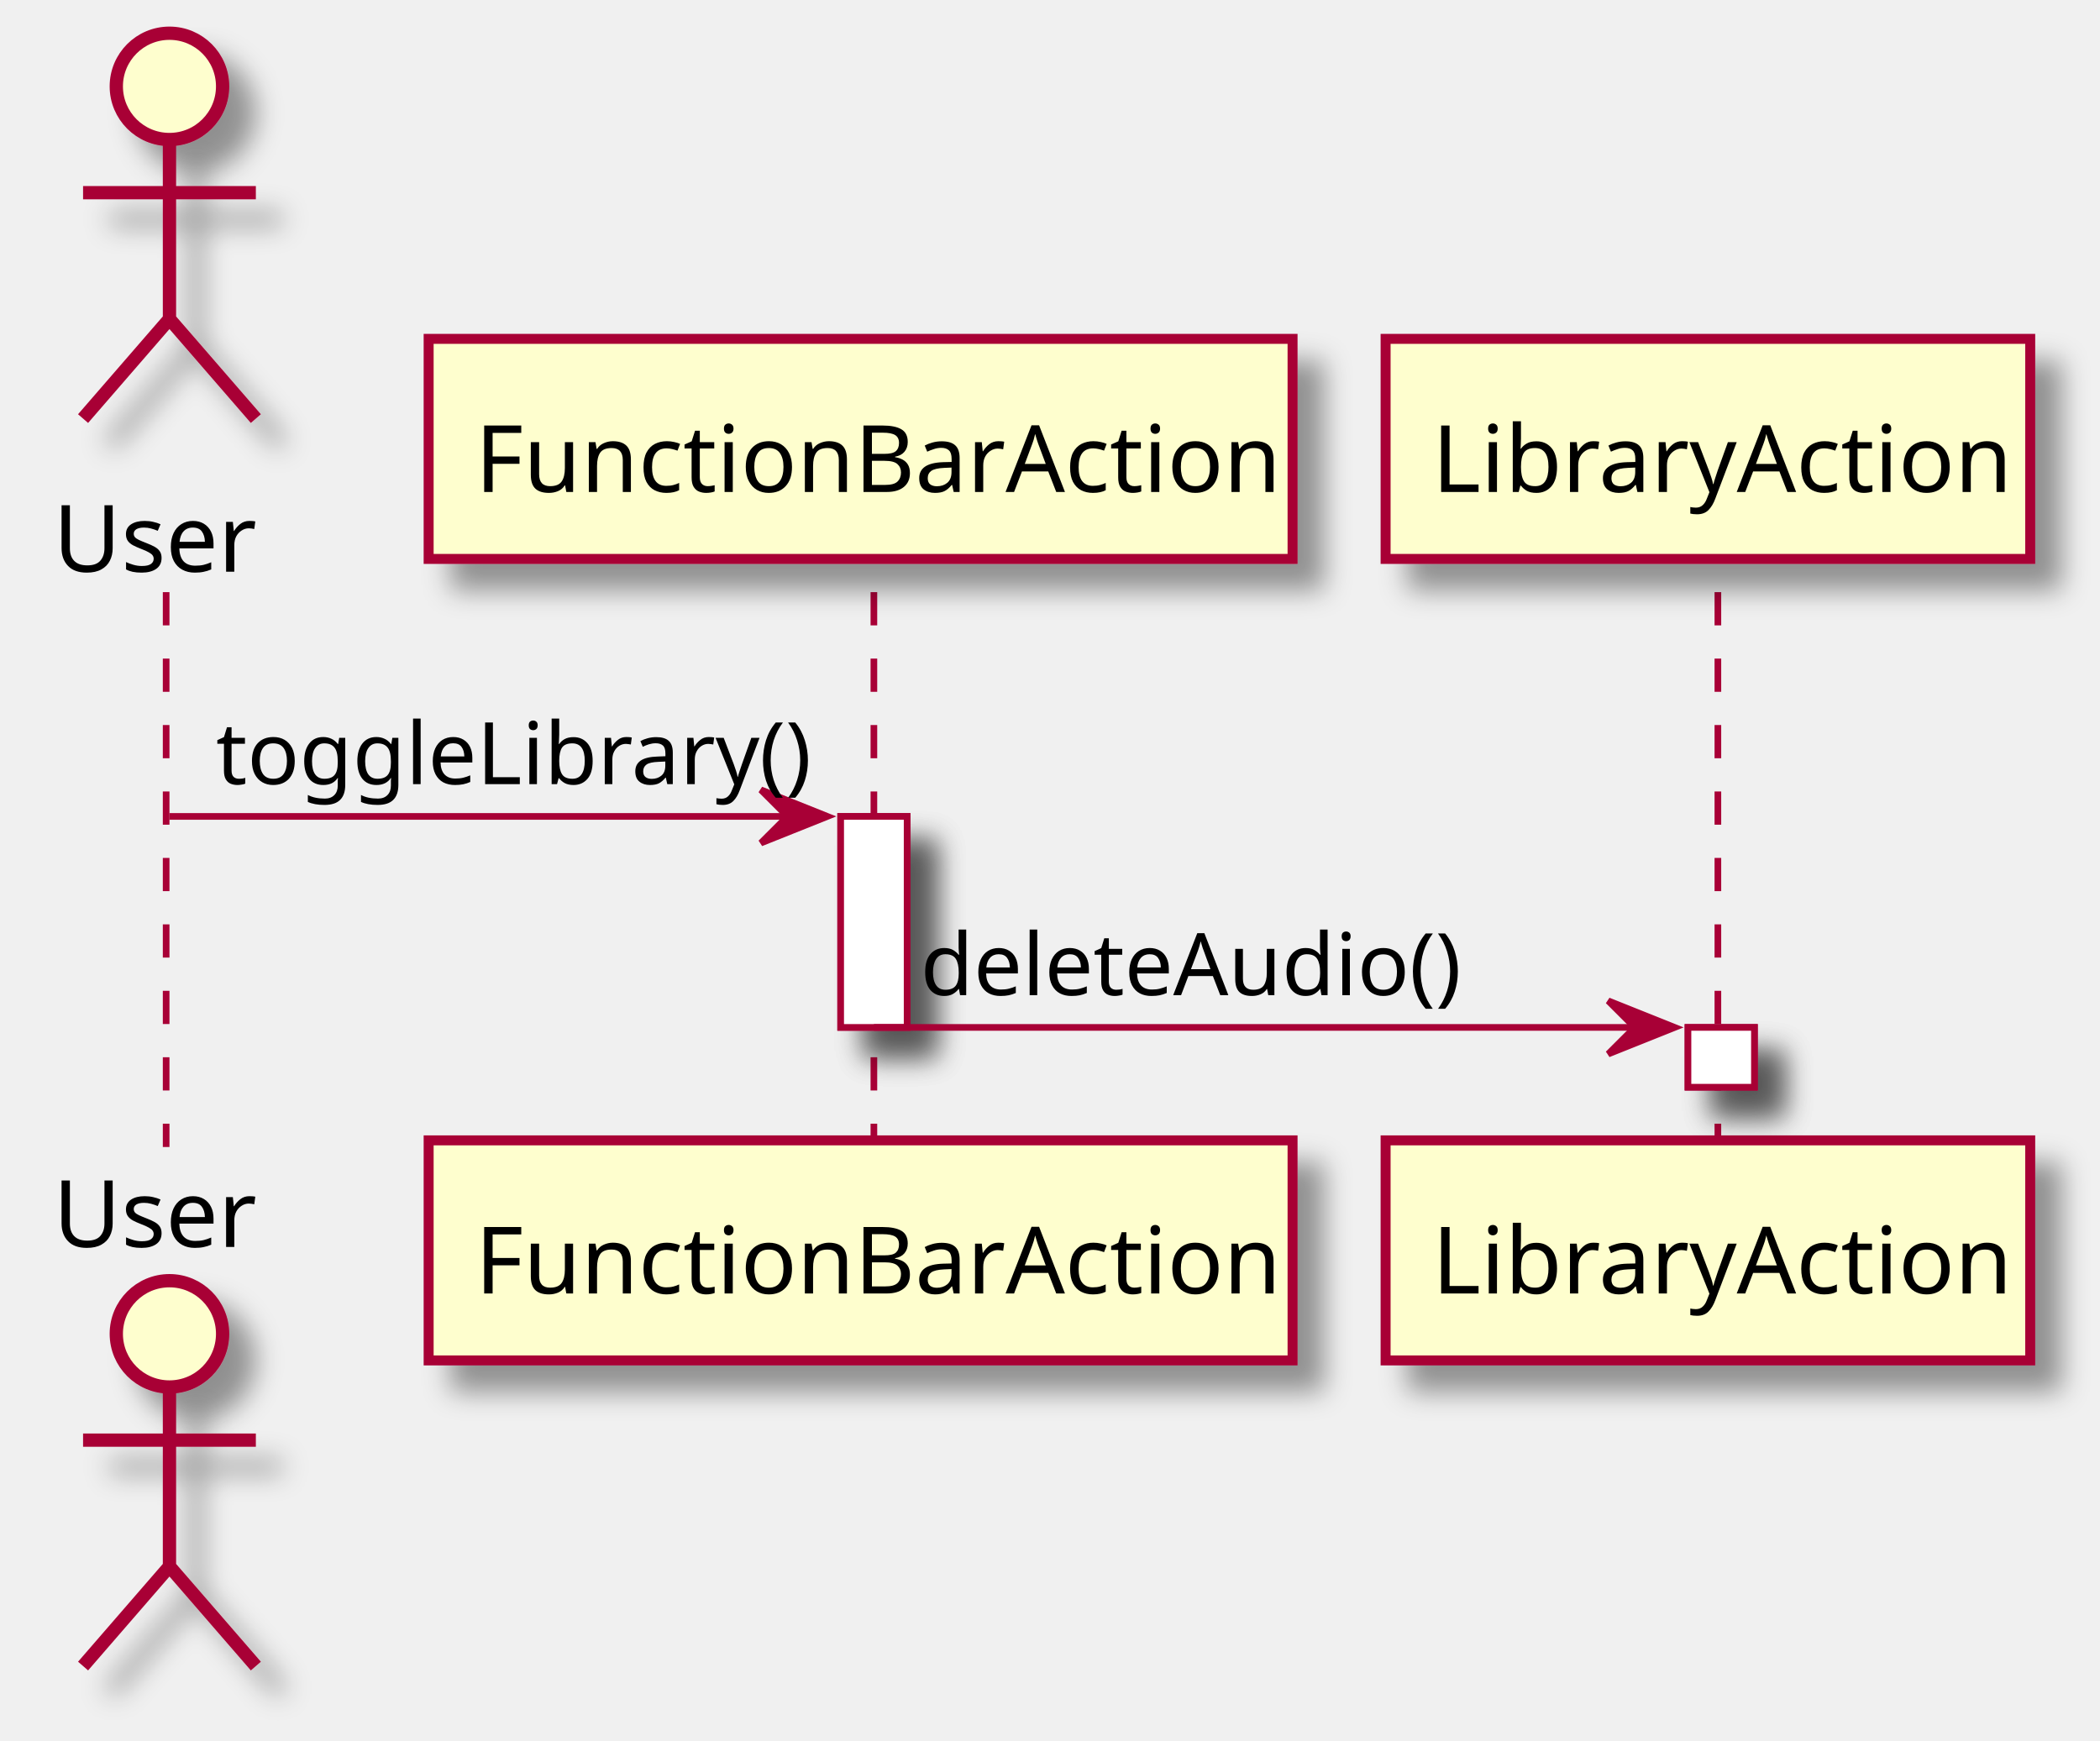
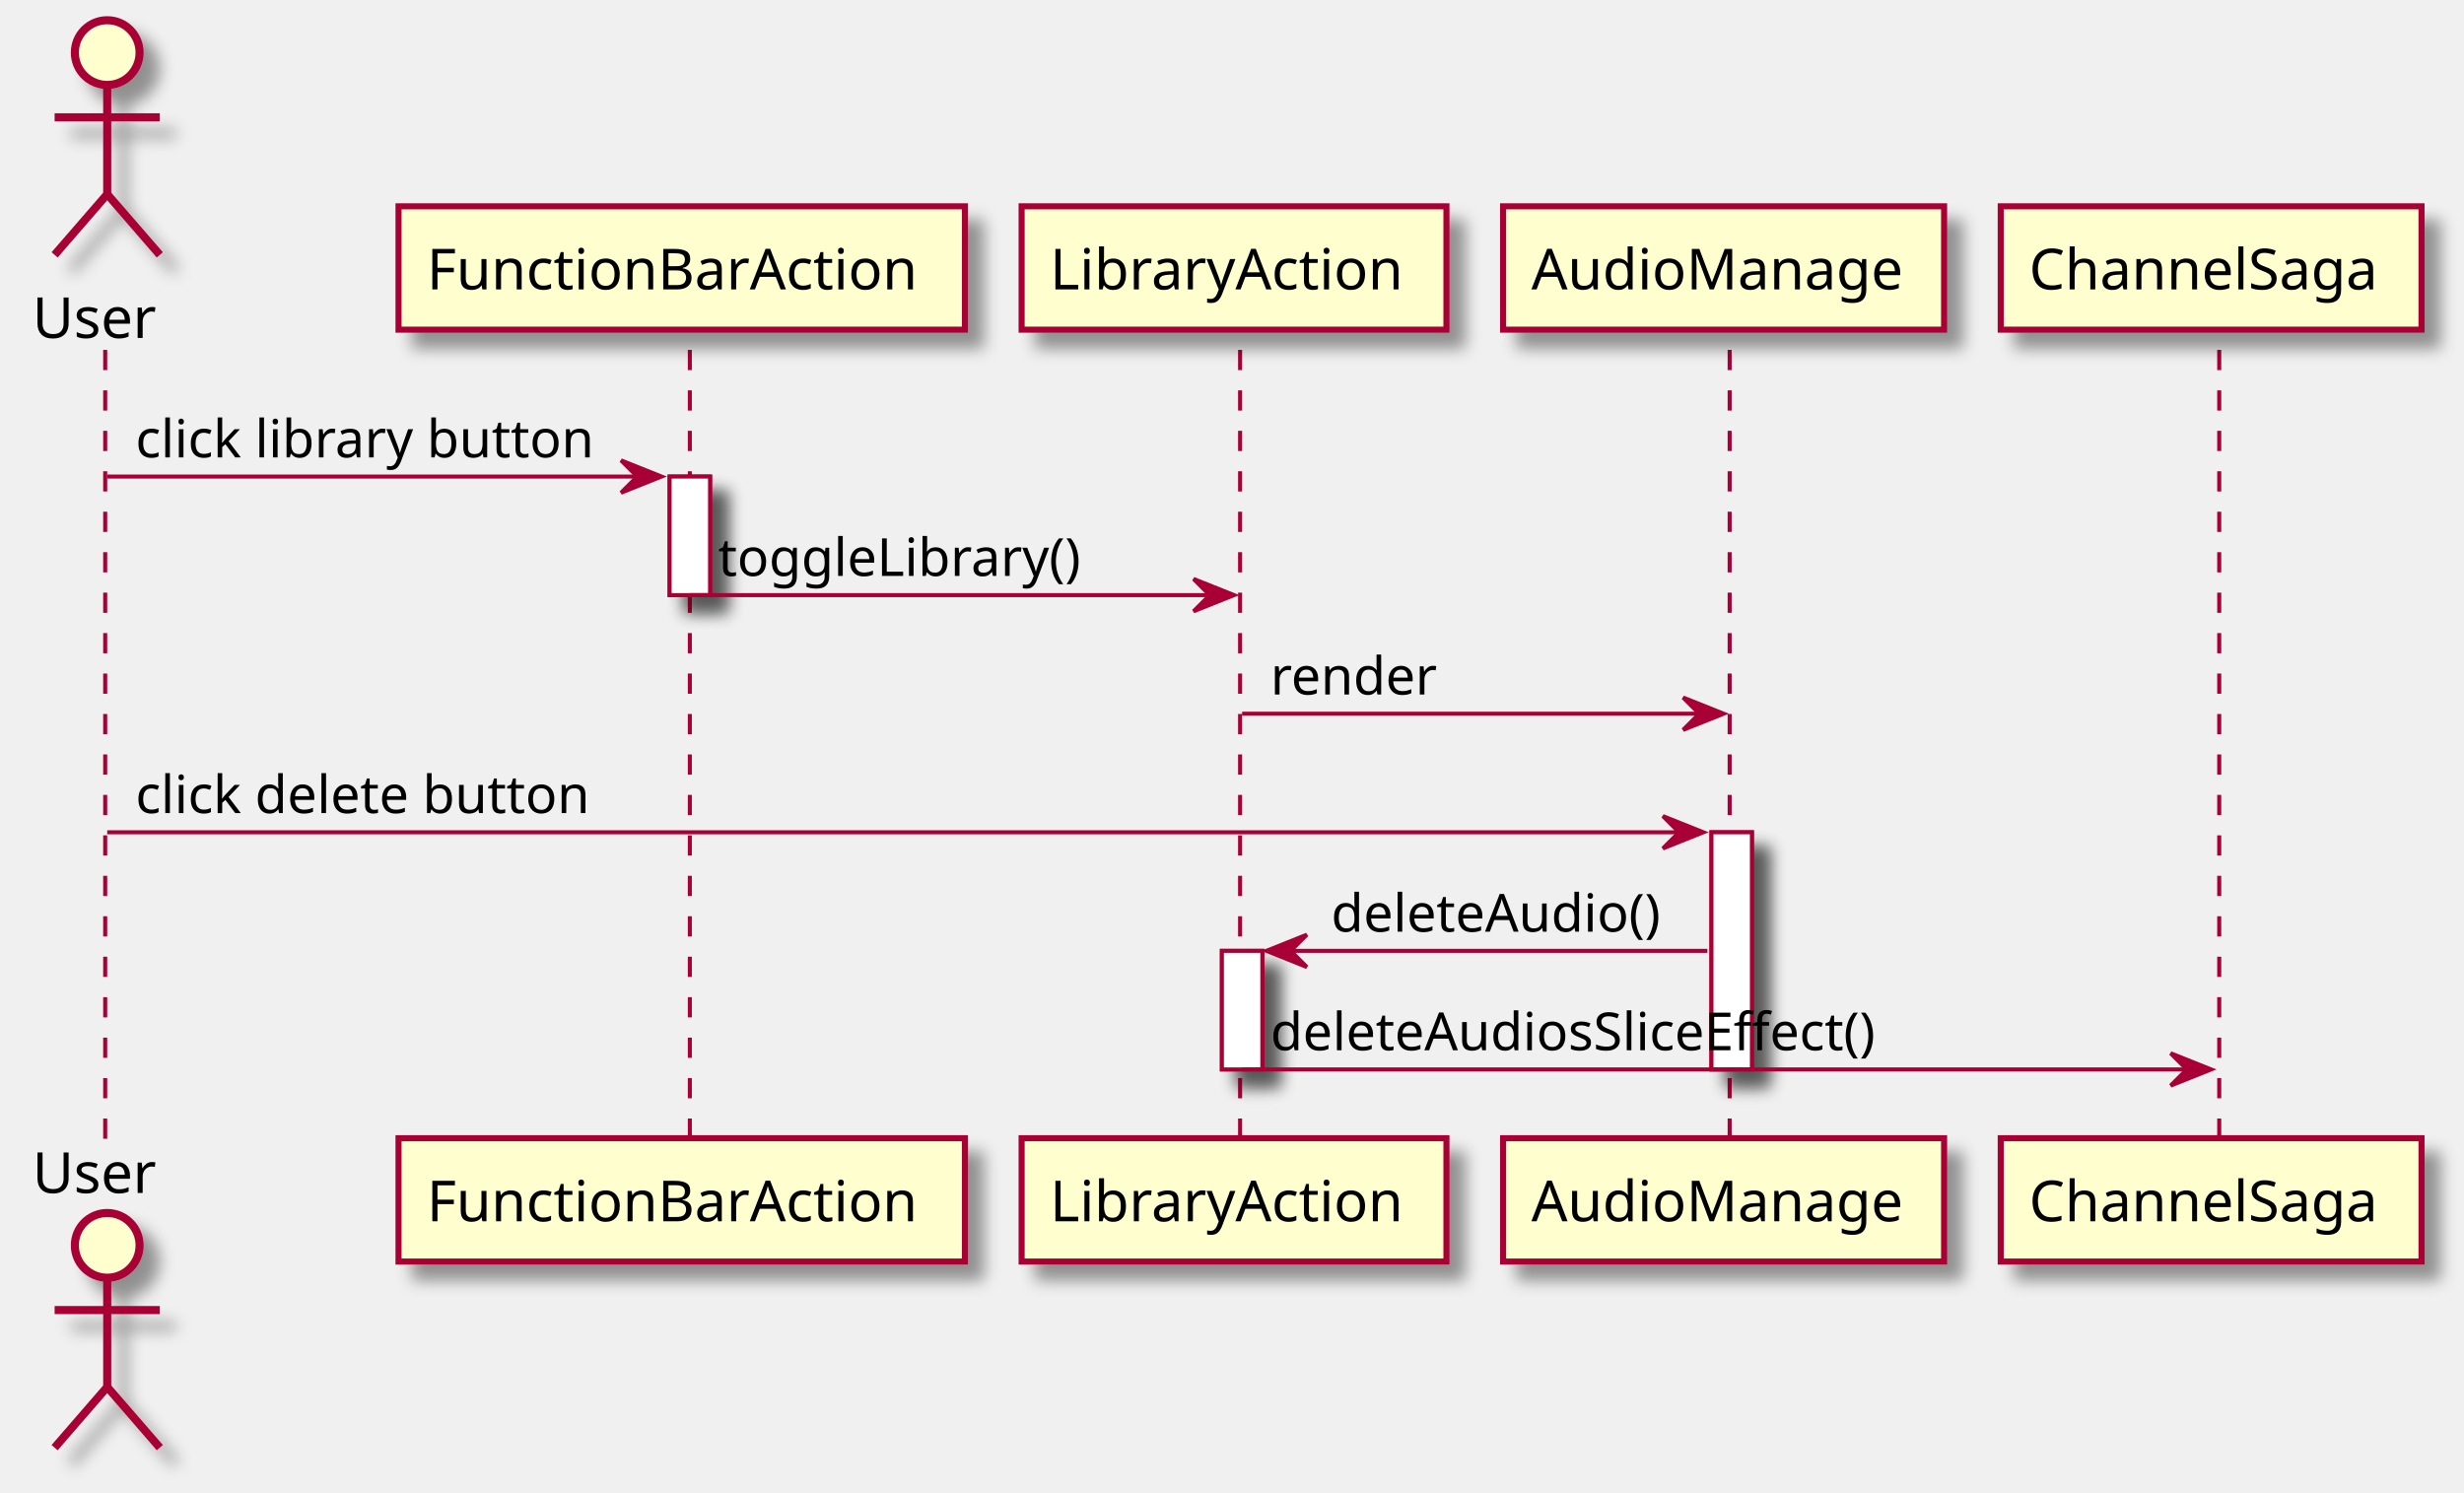
- <svg xmlns="http://www.w3.org/2000/svg" contentScriptType="application/ecmascript" contentStyleType="text/css" height="262px" preserveAspectRatio="none" style="width:316px;height:262px;" version="1.1" viewBox="0 0 316 262" width="316px" zoomAndPan="magnify">
+ <svg xmlns="http://www.w3.org/2000/svg" contentScriptType="application/ecmascript" contentStyleType="text/css" height="369px" preserveAspectRatio="none" style="width:609px;height:369px;" version="1.1" viewBox="0 0 609 369" width="609px" zoomAndPan="magnify">
  <defs>
-     <filter height="300%" id="fih6inxfzty10" width="300%" x="-1" y="-1">
+     <filter height="300%" id="f1htwer5qmul8" width="300%" x="-1" y="-1">
      <feGaussianBlur result="blurOut" stdDeviation="2.0" />
      <feColorMatrix in="blurOut" result="blurOut2" type="matrix" values="0 0 0 0 0 0 0 0 0 0 0 0 0 0 0 0 0 0 .4 0" />
      <feOffset dx="4.0" dy="4.0" in="blurOut2" result="blurOut3" />
      <feBlend in="SourceGraphic" in2="blurOut3" mode="normal" />
    </filter>
  </defs>
  <g>
-     <rect fill="#FFFFFF" filter="url(#fih6inxfzty10)" height="31.754" style="stroke: #A80036; stroke-width: 1.0;" width="10" x="126.5" y="122.874" />
-     <rect fill="#FFFFFF" filter="url(#fih6inxfzty10)" height="9" style="stroke: #A80036; stroke-width: 1.0;" width="10" x="254" y="154.629" />
-     <line style="stroke: #A80036; stroke-width: 1.0; stroke-dasharray: 5.0,5.0;" x1="25" x2="25" y1="89.12" y2="172.629" />
-     <line style="stroke: #A80036; stroke-width: 1.0; stroke-dasharray: 5.0,5.0;" x1="131.5" x2="131.5" y1="89.12" y2="172.629" />
-     <line style="stroke: #A80036; stroke-width: 1.0; stroke-dasharray: 5.0,5.0;" x1="258.5" x2="258.5" y1="89.12" y2="172.629" />
-     <text fill="#000000" font-family="sans-serif" font-size="14" lengthAdjust="spacingAndGlyphs" textLength="29" x="8" y="86.044">User</text>
-     <ellipse cx="25.5" cy="13" fill="#FEFECE" filter="url(#fih6inxfzty10)" rx="8" ry="8" style="stroke: #A80036; stroke-width: 2.0;" />
-     <path d="M25.5,21 L25.5,48 M12.5,29 L38.5,29 M25.5,48 L12.5,63 M25.5,48 L38.5,63 " fill="none" filter="url(#fih6inxfzty10)" style="stroke: #A80036; stroke-width: 2.0;" />
-     <text fill="#000000" font-family="sans-serif" font-size="14" lengthAdjust="spacingAndGlyphs" textLength="29" x="8" y="187.673">User</text>
-     <ellipse cx="25.5" cy="200.749" fill="#FEFECE" filter="url(#fih6inxfzty10)" rx="8" ry="8" style="stroke: #A80036; stroke-width: 2.0;" />
-     <path d="M25.5,208.749 L25.5,235.749 M12.5,216.749 L38.5,216.749 M25.5,235.749 L12.5,250.749 M25.5,235.749 L38.5,250.749 " fill="none" filter="url(#fih6inxfzty10)" style="stroke: #A80036; stroke-width: 2.0;" />
-     <rect fill="#FEFECE" filter="url(#fih6inxfzty10)" height="33.12" style="stroke: #A80036; stroke-width: 1.5;" width="130" x="64.5" y="51" />
-     <text fill="#000000" font-family="sans-serif" font-size="14" lengthAdjust="spacingAndGlyphs" textLength="116" x="71.5" y="74.044">FunctionBarAction</text>
-     <rect fill="#FEFECE" filter="url(#fih6inxfzty10)" height="33.12" style="stroke: #A80036; stroke-width: 1.5;" width="130" x="64.5" y="171.629" />
-     <text fill="#000000" font-family="sans-serif" font-size="14" lengthAdjust="spacingAndGlyphs" textLength="116" x="71.5" y="194.673">FunctionBarAction</text>
-     <rect fill="#FEFECE" filter="url(#fih6inxfzty10)" height="33.12" style="stroke: #A80036; stroke-width: 1.5;" width="97" x="208.5" y="51" />
-     <text fill="#000000" font-family="sans-serif" font-size="14" lengthAdjust="spacingAndGlyphs" textLength="83" x="215.5" y="74.044">LibraryAction</text>
-     <rect fill="#FEFECE" filter="url(#fih6inxfzty10)" height="33.12" style="stroke: #A80036; stroke-width: 1.5;" width="97" x="208.5" y="171.629" />
-     <text fill="#000000" font-family="sans-serif" font-size="14" lengthAdjust="spacingAndGlyphs" textLength="83" x="215.5" y="194.673">LibraryAction</text>
-     <rect fill="#FFFFFF" filter="url(#fih6inxfzty10)" height="31.754" style="stroke: #A80036; stroke-width: 1.0;" width="10" x="126.5" y="122.874" />
-     <rect fill="#FFFFFF" filter="url(#fih6inxfzty10)" height="9" style="stroke: #A80036; stroke-width: 1.0;" width="10" x="254" y="154.629" />
-     <polygon fill="#A80036" points="114.5,118.874,124.5,122.874,114.5,126.874,118.5,122.874" style="stroke: #A80036; stroke-width: 1.0;" />
-     <line style="stroke: #A80036; stroke-width: 1.0;" x1="25.5" x2="120.5" y1="122.874" y2="122.874" />
-     <text fill="#000000" font-family="sans-serif" font-size="13" lengthAdjust="spacingAndGlyphs" textLength="82" x="32.5" y="118.018">toggleLibrary()</text>
-     <polygon fill="#A80036" points="242,150.629,252,154.629,242,158.629,246,154.629" style="stroke: #A80036; stroke-width: 1.0;" />
-     <line style="stroke: #A80036; stroke-width: 1.0;" x1="131.5" x2="248" y1="154.629" y2="154.629" />
-     <text fill="#000000" font-family="sans-serif" font-size="13" lengthAdjust="spacingAndGlyphs" textLength="76" x="138.5" y="149.773">deleteAudio()</text>
+     <rect fill="#FFFFFF" filter="url(#f1htwer5qmul8)" height="29.311" style="stroke: #A80036; stroke-width: 1.0;" width="10" x="165.5" y="117.799" />
+     <rect fill="#FFFFFF" filter="url(#f1htwer5qmul8)" height="29.311" style="stroke: #A80036; stroke-width: 1.0;" width="10" x="302" y="235.041" />
+     <rect fill="#FFFFFF" filter="url(#f1htwer5qmul8)" height="58.621" style="stroke: #A80036; stroke-width: 1.0;" width="10" x="423" y="205.731" />
+     <line style="stroke: #A80036; stroke-width: 1.0; stroke-dasharray: 5.0,5.0;" x1="26" x2="26" y1="86.488" y2="282.352" />
+     <line style="stroke: #A80036; stroke-width: 1.0; stroke-dasharray: 5.0,5.0;" x1="170.5" x2="170.5" y1="86.488" y2="282.352" />
+     <line style="stroke: #A80036; stroke-width: 1.0; stroke-dasharray: 5.0,5.0;" x1="306.5" x2="306.5" y1="86.488" y2="282.352" />
+     <line style="stroke: #A80036; stroke-width: 1.0; stroke-dasharray: 5.0,5.0;" x1="427.5" x2="427.5" y1="86.488" y2="282.352" />
+     <line style="stroke: #A80036; stroke-width: 1.0; stroke-dasharray: 5.0,5.0;" x1="548.5" x2="548.5" y1="86.488" y2="282.352" />
+     <text fill="#000000" font-family="sans-serif" font-size="14" lengthAdjust="spacingAndGlyphs" textLength="31" x="8" y="83.535">User</text>
+     <ellipse cx="26.5" cy="13" fill="#FEFECE" filter="url(#f1htwer5qmul8)" rx="8" ry="8" style="stroke: #A80036; stroke-width: 2.0;" />
+     <path d="M26.5,21 L26.5,48 M13.5,29 L39.5,29 M26.5,48 L13.5,63 M26.5,48 L39.5,63 " fill="none" filter="url(#f1htwer5qmul8)" style="stroke: #A80036; stroke-width: 2.0;" />
+     <text fill="#000000" font-family="sans-serif" font-size="14" lengthAdjust="spacingAndGlyphs" textLength="31" x="8" y="294.887">User</text>
+     <ellipse cx="26.5" cy="307.84" fill="#FEFECE" filter="url(#f1htwer5qmul8)" rx="8" ry="8" style="stroke: #A80036; stroke-width: 2.0;" />
+     <path d="M26.5,315.84 L26.5,342.84 M13.5,323.84 L39.5,323.84 M26.5,342.84 L13.5,357.84 M26.5,342.84 L39.5,357.84 " fill="none" filter="url(#f1htwer5qmul8)" style="stroke: #A80036; stroke-width: 2.0;" />
+     <rect fill="#FEFECE" filter="url(#f1htwer5qmul8)" height="30.488" style="stroke: #A80036; stroke-width: 1.5;" width="140" x="98.5" y="51" />
+     <text fill="#000000" font-family="sans-serif" font-size="14" lengthAdjust="spacingAndGlyphs" textLength="126" x="105.5" y="71.535">FunctionBarAction</text>
+     <rect fill="#FEFECE" filter="url(#f1htwer5qmul8)" height="30.488" style="stroke: #A80036; stroke-width: 1.5;" width="140" x="98.5" y="281.352" />
+     <text fill="#000000" font-family="sans-serif" font-size="14" lengthAdjust="spacingAndGlyphs" textLength="126" x="105.5" y="301.887">FunctionBarAction</text>
+     <rect fill="#FEFECE" filter="url(#f1htwer5qmul8)" height="30.488" style="stroke: #A80036; stroke-width: 1.5;" width="105" x="252.5" y="51" />
+     <text fill="#000000" font-family="sans-serif" font-size="14" lengthAdjust="spacingAndGlyphs" textLength="91" x="259.5" y="71.535">LibraryAction</text>
+     <rect fill="#FEFECE" filter="url(#f1htwer5qmul8)" height="30.488" style="stroke: #A80036; stroke-width: 1.5;" width="105" x="252.5" y="281.352" />
+     <text fill="#000000" font-family="sans-serif" font-size="14" lengthAdjust="spacingAndGlyphs" textLength="91" x="259.5" y="301.887">LibraryAction</text>
+     <rect fill="#FEFECE" filter="url(#f1htwer5qmul8)" height="30.488" style="stroke: #A80036; stroke-width: 1.5;" width="109" x="371.5" y="51" />
+     <text fill="#000000" font-family="sans-serif" font-size="14" lengthAdjust="spacingAndGlyphs" textLength="95" x="378.5" y="71.535">AudioManage</text>
+     <rect fill="#FEFECE" filter="url(#f1htwer5qmul8)" height="30.488" style="stroke: #A80036; stroke-width: 1.5;" width="109" x="371.5" y="281.352" />
+     <text fill="#000000" font-family="sans-serif" font-size="14" lengthAdjust="spacingAndGlyphs" textLength="95" x="378.5" y="301.887">AudioManage</text>
+     <rect fill="#FEFECE" filter="url(#f1htwer5qmul8)" height="30.488" style="stroke: #A80036; stroke-width: 1.5;" width="104" x="494.5" y="51" />
+     <text fill="#000000" font-family="sans-serif" font-size="14" lengthAdjust="spacingAndGlyphs" textLength="90" x="501.5" y="71.535">ChannelSaga</text>
+     <rect fill="#FEFECE" filter="url(#f1htwer5qmul8)" height="30.488" style="stroke: #A80036; stroke-width: 1.5;" width="104" x="494.5" y="281.352" />
+     <text fill="#000000" font-family="sans-serif" font-size="14" lengthAdjust="spacingAndGlyphs" textLength="90" x="501.5" y="301.887">ChannelSaga</text>
+     <rect fill="#FFFFFF" filter="url(#f1htwer5qmul8)" height="29.311" style="stroke: #A80036; stroke-width: 1.0;" width="10" x="165.5" y="117.799" />
+     <rect fill="#FFFFFF" filter="url(#f1htwer5qmul8)" height="29.311" style="stroke: #A80036; stroke-width: 1.0;" width="10" x="302" y="235.041" />
+     <rect fill="#FFFFFF" filter="url(#f1htwer5qmul8)" height="58.621" style="stroke: #A80036; stroke-width: 1.0;" width="10" x="423" y="205.731" />
+     <polygon fill="#A80036" points="153.5,113.799,163.5,117.799,153.5,121.799,157.5,117.799" style="stroke: #A80036; stroke-width: 1.0;" />
+     <line style="stroke: #A80036; stroke-width: 1.0;" x1="26.5" x2="159.5" y1="117.799" y2="117.799" />
+     <text fill="#000000" font-family="sans-serif" font-size="13" lengthAdjust="spacingAndGlyphs" textLength="120" x="33.5" y="113.057">click library button</text>
+     <polygon fill="#A80036" points="295,143.109,305,147.109,295,151.109,299,147.109" style="stroke: #A80036; stroke-width: 1.0;" />
+     <line style="stroke: #A80036; stroke-width: 1.0;" x1="170.5" x2="301" y1="147.109" y2="147.109" />
+     <text fill="#000000" font-family="sans-serif" font-size="13" lengthAdjust="spacingAndGlyphs" textLength="91" x="177.5" y="142.367">toggleLibrary()</text>
+     <polygon fill="#A80036" points="416,172.42,426,176.42,416,180.42,420,176.42" style="stroke: #A80036; stroke-width: 1.0;" />
+     <line style="stroke: #A80036; stroke-width: 1.0;" x1="307" x2="422" y1="176.42" y2="176.42" />
+     <text fill="#000000" font-family="sans-serif" font-size="13" lengthAdjust="spacingAndGlyphs" textLength="40" x="314" y="171.678">render</text>
+     <polygon fill="#A80036" points="411,201.731,421,205.731,411,209.731,415,205.731" style="stroke: #A80036; stroke-width: 1.0;" />
+     <line style="stroke: #A80036; stroke-width: 1.0;" x1="26.5" x2="417" y1="205.731" y2="205.731" />
+     <text fill="#000000" font-family="sans-serif" font-size="13" lengthAdjust="spacingAndGlyphs" textLength="118" x="33.5" y="200.988">click delete button</text>
+     <polygon fill="#A80036" points="323,231.041,313,235.041,323,239.041,319,235.041" style="stroke: #A80036; stroke-width: 1.0;" />
+     <line style="stroke: #A80036; stroke-width: 1.0;" x1="317" x2="422" y1="235.041" y2="235.041" />
+     <text fill="#000000" font-family="sans-serif" font-size="13" lengthAdjust="spacingAndGlyphs" textLength="83" x="329" y="230.299">deleteAudio()</text>
+     <polygon fill="#A80036" points="536.5,260.352,546.5,264.352,536.5,268.352,540.5,264.352" style="stroke: #A80036; stroke-width: 1.0;" />
+     <line style="stroke: #A80036; stroke-width: 1.0;" x1="307" x2="542.5" y1="264.352" y2="264.352" />
+     <text fill="#000000" font-family="sans-serif" font-size="13" lengthAdjust="spacingAndGlyphs" textLength="155" x="314" y="259.609">deleteAudiosSliceEffect()</text>
  </g>
</svg>
